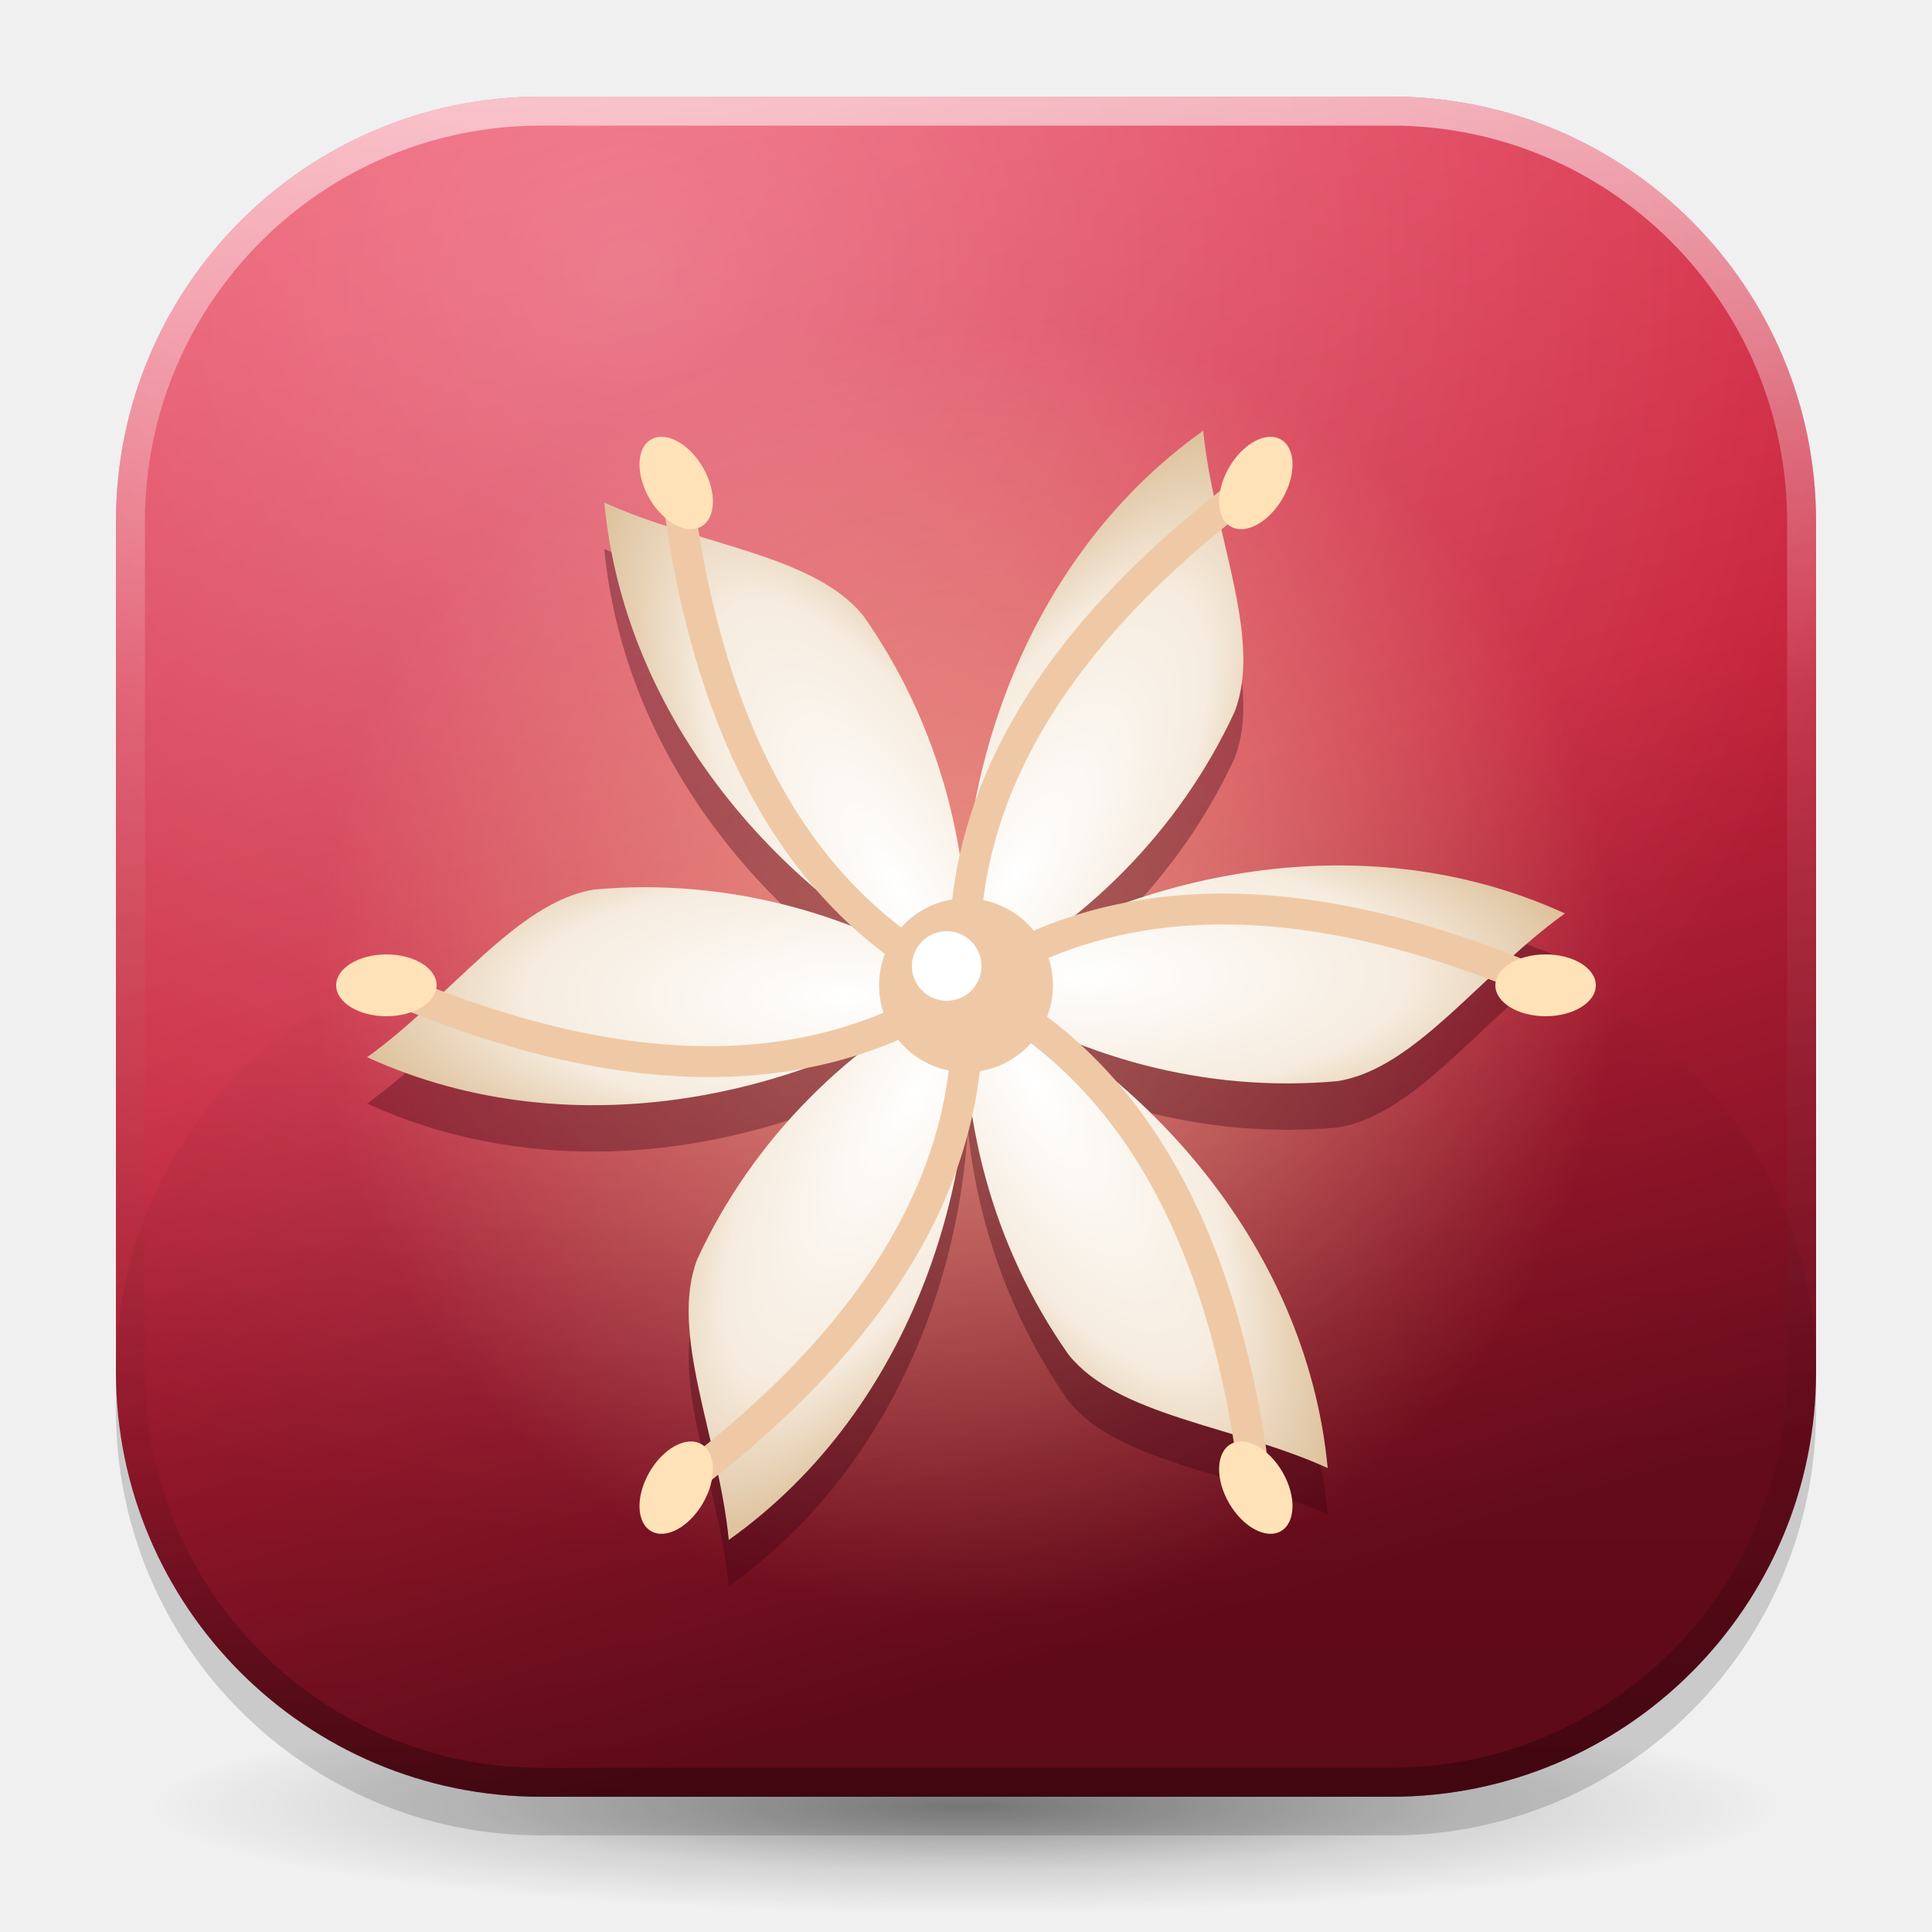
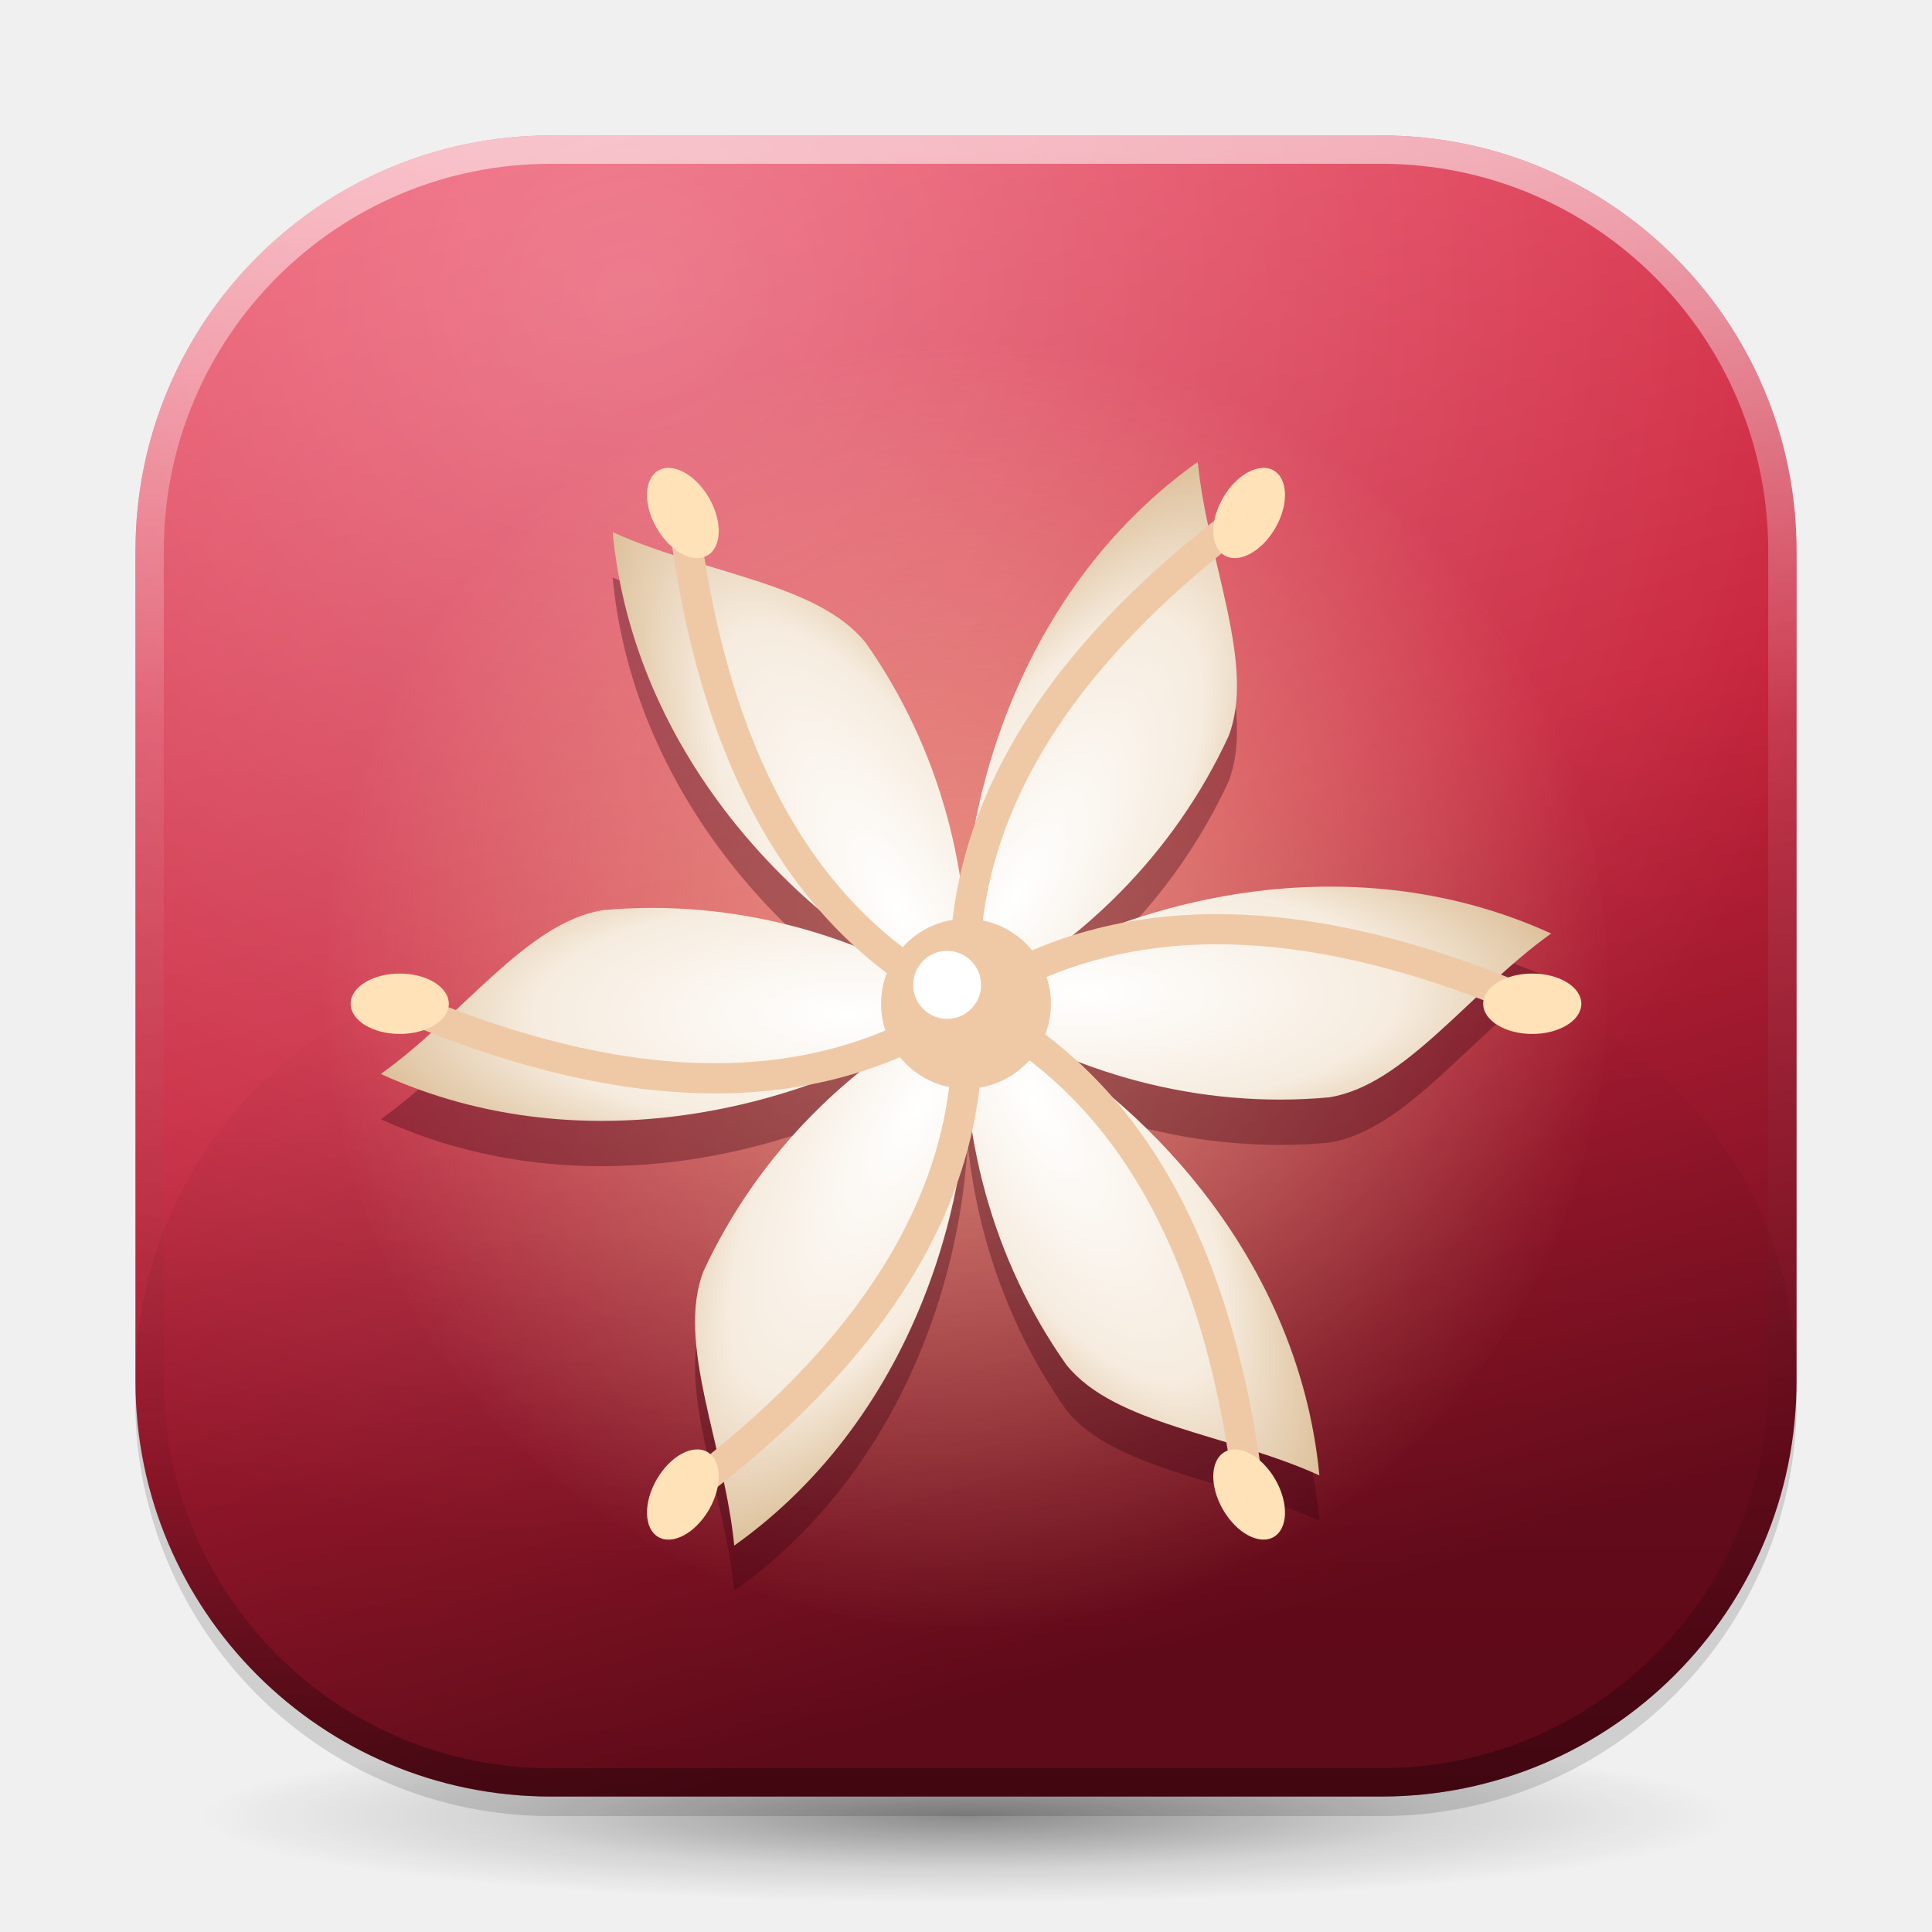
<svg xmlns="http://www.w3.org/2000/svg" viewBox="0 0 100 100" width="100" height="100">
  <defs>
    <radialGradient id="cs" cx="0.5" cy="0.5" r="0.5">
      <stop offset="0" stop-color="#000" stop-opacity="0.42" />
      <stop offset="0.6" stop-color="#000" stop-opacity="0.12" />
      <stop offset="1" stop-color="#000" stop-opacity="0" />
    </radialGradient>
    <linearGradient id="bd" x1="0" y1="0" x2="0.3" y2="1">
      <stop offset="0" stop-color="#ef4a63" />
      <stop offset="0.55" stop-color="#c8243c" />
      <stop offset="1" stop-color="#6e0c1d" />
    </linearGradient>
    <radialGradient id="gl" cx="0.3" cy="0.1" r="0.75">
      <stop offset="0" stop-color="#fff" stop-opacity="0.32" />
      <stop offset="1" stop-color="#fff" stop-opacity="0" />
    </radialGradient>
    <linearGradient id="rim" x1="0" y1="0" x2="0" y2="1">
      <stop offset="0" stop-color="#fff" stop-opacity="0.55" />
      <stop offset="0.35" stop-color="#fff" stop-opacity="0.1" />
      <stop offset="0.8" stop-color="#000" stop-opacity="0.05" />
      <stop offset="1" stop-color="#000" stop-opacity="0.3" />
    </linearGradient>
    <linearGradient id="fl" x1="0" y1="0" x2="0" y2="1">
      <stop offset="0" stop-color="#000" stop-opacity="0" />
      <stop offset="1" stop-color="#000" stop-opacity="0.16" />
    </linearGradient>
    <radialGradient id="pet" cx="0.2" cy="0.5" r="0.9">
      <stop offset="0" stop-color="#ffffff" />
      <stop offset="0.6" stop-color="#f6ecdf" />
      <stop offset="1" stop-color="#d9b98f" />
    </radialGradient>
    <radialGradient id="halo" cx="0.5" cy="0.5" r="0.5">
      <stop offset="0" stop-color="#ffd9a8" stop-opacity="0.55" />
      <stop offset="1" stop-color="#ffd9a8" stop-opacity="0" />
    </radialGradient>
  </defs>
-   <ellipse cx="50" cy="93.5" rx="42" ry="5.5" fill="url(#cs)" />
-   <rect x="6" y="7" width="88" height="88" rx="22" fill="#000" opacity=".16" />
-   <rect x="6" y="5" width="88" height="88" rx="22" fill="url(#bd)" />
-   <rect x="6" y="5" width="88" height="88" rx="22" fill="url(#gl)" />
-   <rect x="6" y="49" width="88" height="44" rx="22" fill="url(#fl)" />
-   <rect x="6.75" y="5.75" width="86.5" height="86.5" rx="21.25" fill="none" stroke="url(#rim)" stroke-width="1.5" />
-   <circle cx="50" cy="50" r="34" fill="url(#halo)" />
-   <path transform="translate(50 53.4) rotate(-60) scale(3.1)" fill="#3a0410" opacity="0.35" d="M0 0C2.5-1.8 6.5-2.8 10-1.2 8.6-.2 7.5 1.4 6.2 1.6 4 1.8 1.8 1.2 0 0z" />
-   <path transform="translate(50 53.4) rotate(0) scale(3.1)" fill="#3a0410" opacity="0.35" d="M0 0C2.5-1.8 6.5-2.8 10-1.2 8.6-.2 7.5 1.4 6.2 1.6 4 1.8 1.8 1.2 0 0z" />
-   <path transform="translate(50 53.4) rotate(60) scale(3.1)" fill="#3a0410" opacity="0.35" d="M0 0C2.5-1.8 6.5-2.8 10-1.2 8.6-.2 7.5 1.4 6.2 1.6 4 1.8 1.8 1.2 0 0z" />
-   <path transform="translate(50 53.4) rotate(120) scale(3.1)" fill="#3a0410" opacity="0.35" d="M0 0C2.5-1.8 6.5-2.8 10-1.2 8.6-.2 7.5 1.4 6.2 1.6 4 1.8 1.8 1.2 0 0z" />
-   <path transform="translate(50 53.4) rotate(180) scale(3.1)" fill="#3a0410" opacity="0.35" d="M0 0C2.5-1.8 6.5-2.8 10-1.2 8.6-.2 7.5 1.4 6.2 1.6 4 1.8 1.8 1.2 0 0z" />
-   <path transform="translate(50 53.4) rotate(240) scale(3.1)" fill="#3a0410" opacity="0.35" d="M0 0C2.5-1.8 6.5-2.8 10-1.2 8.6-.2 7.5 1.4 6.2 1.6 4 1.8 1.8 1.2 0 0z" />
-   <path transform="translate(50 51) rotate(-60) scale(3.1)" fill="url(#pet)" opacity="1" d="M0 0C2.5-1.8 6.5-2.8 10-1.2 8.6-.2 7.5 1.4 6.2 1.6 4 1.8 1.8 1.2 0 0z" />
-   <path transform="translate(50 51) rotate(0) scale(3.1)" fill="url(#pet)" opacity="1" d="M0 0C2.5-1.8 6.5-2.8 10-1.2 8.6-.2 7.5 1.4 6.2 1.6 4 1.8 1.8 1.2 0 0z" />
-   <path transform="translate(50 51) rotate(60) scale(3.1)" fill="url(#pet)" opacity="1" d="M0 0C2.5-1.8 6.5-2.8 10-1.2 8.6-.2 7.5 1.4 6.2 1.6 4 1.8 1.8 1.2 0 0z" />
-   <path transform="translate(50 51) rotate(120) scale(3.1)" fill="url(#pet)" opacity="1" d="M0 0C2.5-1.8 6.5-2.8 10-1.2 8.6-.2 7.5 1.4 6.2 1.6 4 1.8 1.8 1.2 0 0z" />
-   <path transform="translate(50 51) rotate(180) scale(3.1)" fill="url(#pet)" opacity="1" d="M0 0C2.5-1.8 6.5-2.8 10-1.2 8.6-.2 7.5 1.4 6.2 1.6 4 1.8 1.8 1.2 0 0z" />
-   <path transform="translate(50 51) rotate(240) scale(3.1)" fill="url(#pet)" opacity="1" d="M0 0C2.5-1.8 6.5-2.8 10-1.2 8.6-.2 7.5 1.4 6.2 1.6 4 1.8 1.8 1.2 0 0z" />
-   <path d="M50 51Q48.9 37.0 65.0 25.0" stroke="#efc9a6" stroke-width="1.6" fill="none" stroke-linecap="round" />
-   <ellipse cx="65.0" cy="25.0" rx="2.6" ry="1.6" fill="#ffe2b8" transform="rotate(-60 65.0 25.0)" />
-   <path d="M50 51Q61.6 43.1 80.0 51.0" stroke="#efc9a6" stroke-width="1.6" fill="none" stroke-linecap="round" />
-   <ellipse cx="80.0" cy="51.0" rx="2.6" ry="1.6" fill="#ffe2b8" transform="rotate(0 80.0 51.0)" />
-   <path d="M50 51Q62.6 57.1 65.0 77.0" stroke="#efc9a6" stroke-width="1.6" fill="none" stroke-linecap="round" />
-   <ellipse cx="65.0" cy="77.0" rx="2.6" ry="1.6" fill="#ffe2b8" transform="rotate(60 65.0 77.0)" />
-   <path d="M50 51Q51.1 65.0 35.0 77.0" stroke="#efc9a6" stroke-width="1.6" fill="none" stroke-linecap="round" />
-   <ellipse cx="35.0" cy="77.0" rx="2.6" ry="1.6" fill="#ffe2b8" transform="rotate(120 35.0 77.0)" />
-   <path d="M50 51Q38.4 58.9 20.0 51.0" stroke="#efc9a6" stroke-width="1.6" fill="none" stroke-linecap="round" />
-   <ellipse cx="20.0" cy="51.0" rx="2.6" ry="1.6" fill="#ffe2b8" transform="rotate(180 20.0 51.0)" />
-   <path d="M50 51Q37.4 44.9 35.0 25.0" stroke="#efc9a6" stroke-width="1.6" fill="none" stroke-linecap="round" />
-   <ellipse cx="35.0" cy="25.0" rx="2.6" ry="1.6" fill="#ffe2b8" transform="rotate(240 35.0 25.0)" />
-   <circle cx="50" cy="51" r="4.5" fill="#efc9a6" />
-   <circle cx="49" cy="50" r="1.8" fill="#fff" />
+   <ellipse cx="50" cy="94" rx="40" ry="4.5" fill="url(#cs)" />
+   <rect x="7" y="8" width="86" height="86" rx="21.5" fill="#000" opacity=".14" />
+   <g transform="translate(50 50) scale(.977) translate(-50 -49)">
+     <rect x="6" y="5" width="88" height="88" rx="22" fill="url(#bd)" />
+     <rect x="6" y="5" width="88" height="88" rx="22" fill="url(#gl)" />
+     <rect x="6" y="49" width="88" height="44" rx="22" fill="url(#fl)" />
+     <rect x="6.75" y="5.75" width="86.5" height="86.5" rx="21.25" fill="none" stroke="url(#rim)" stroke-width="1.5" />
+     <circle cx="50" cy="50" r="34" fill="url(#halo)" />
+     <path transform="translate(50 53.4) rotate(-60) scale(3.1)" fill="#3a0410" opacity="0.35" d="M0 0C2.5-1.8 6.5-2.8 10-1.2 8.6-.2 7.5 1.4 6.2 1.6 4 1.8 1.8 1.2 0 0z" />
+     <path transform="translate(50 53.4) rotate(0) scale(3.1)" fill="#3a0410" opacity="0.35" d="M0 0C2.5-1.8 6.5-2.8 10-1.2 8.6-.2 7.5 1.4 6.2 1.6 4 1.8 1.8 1.2 0 0z" />
+     <path transform="translate(50 53.4) rotate(60) scale(3.1)" fill="#3a0410" opacity="0.35" d="M0 0C2.5-1.8 6.5-2.8 10-1.2 8.6-.2 7.5 1.4 6.2 1.6 4 1.8 1.8 1.2 0 0z" />
+     <path transform="translate(50 53.4) rotate(120) scale(3.1)" fill="#3a0410" opacity="0.35" d="M0 0C2.5-1.8 6.5-2.8 10-1.2 8.6-.2 7.5 1.4 6.2 1.6 4 1.8 1.8 1.2 0 0z" />
+     <path transform="translate(50 53.4) rotate(180) scale(3.1)" fill="#3a0410" opacity="0.35" d="M0 0C2.5-1.8 6.5-2.8 10-1.2 8.6-.2 7.5 1.4 6.2 1.6 4 1.8 1.8 1.2 0 0z" />
+     <path transform="translate(50 53.4) rotate(240) scale(3.1)" fill="#3a0410" opacity="0.35" d="M0 0C2.5-1.8 6.5-2.8 10-1.2 8.6-.2 7.5 1.4 6.2 1.6 4 1.8 1.8 1.2 0 0z" />
+     <path transform="translate(50 51) rotate(-60) scale(3.1)" fill="url(#pet)" opacity="1" d="M0 0C2.5-1.8 6.5-2.8 10-1.2 8.6-.2 7.5 1.4 6.2 1.6 4 1.8 1.8 1.2 0 0z" />
+     <path transform="translate(50 51) rotate(0) scale(3.1)" fill="url(#pet)" opacity="1" d="M0 0C2.5-1.8 6.5-2.8 10-1.2 8.6-.2 7.5 1.4 6.2 1.6 4 1.8 1.8 1.2 0 0z" />
+     <path transform="translate(50 51) rotate(60) scale(3.1)" fill="url(#pet)" opacity="1" d="M0 0C2.5-1.8 6.5-2.8 10-1.2 8.6-.2 7.5 1.4 6.2 1.6 4 1.8 1.8 1.2 0 0z" />
+     <path transform="translate(50 51) rotate(120) scale(3.1)" fill="url(#pet)" opacity="1" d="M0 0C2.5-1.8 6.5-2.8 10-1.2 8.6-.2 7.5 1.4 6.2 1.6 4 1.8 1.8 1.2 0 0z" />
+     <path transform="translate(50 51) rotate(180) scale(3.1)" fill="url(#pet)" opacity="1" d="M0 0C2.5-1.8 6.5-2.8 10-1.2 8.6-.2 7.5 1.4 6.2 1.6 4 1.8 1.8 1.2 0 0z" />
+     <path transform="translate(50 51) rotate(240) scale(3.1)" fill="url(#pet)" opacity="1" d="M0 0C2.5-1.8 6.5-2.8 10-1.2 8.6-.2 7.5 1.4 6.2 1.6 4 1.8 1.8 1.2 0 0z" />
+     <path d="M50 51Q48.9 37.0 65.0 25.0" stroke="#efc9a6" stroke-width="1.6" fill="none" stroke-linecap="round" />
+     <ellipse cx="65.0" cy="25.0" rx="2.6" ry="1.6" fill="#ffe2b8" transform="rotate(-60 65.0 25.0)" />
+     <path d="M50 51Q61.6 43.1 80.0 51.0" stroke="#efc9a6" stroke-width="1.6" fill="none" stroke-linecap="round" />
+     <ellipse cx="80.0" cy="51.0" rx="2.6" ry="1.6" fill="#ffe2b8" transform="rotate(0 80.0 51.0)" />
+     <path d="M50 51Q62.6 57.1 65.0 77.0" stroke="#efc9a6" stroke-width="1.6" fill="none" stroke-linecap="round" />
+     <ellipse cx="65.0" cy="77.0" rx="2.6" ry="1.6" fill="#ffe2b8" transform="rotate(60 65.0 77.0)" />
+     <path d="M50 51Q51.1 65.0 35.0 77.0" stroke="#efc9a6" stroke-width="1.6" fill="none" stroke-linecap="round" />
+     <ellipse cx="35.0" cy="77.0" rx="2.6" ry="1.6" fill="#ffe2b8" transform="rotate(120 35.0 77.0)" />
+     <path d="M50 51Q38.4 58.9 20.0 51.0" stroke="#efc9a6" stroke-width="1.6" fill="none" stroke-linecap="round" />
+     <ellipse cx="20.0" cy="51.0" rx="2.6" ry="1.6" fill="#ffe2b8" transform="rotate(180 20.0 51.0)" />
+     <path d="M50 51Q37.4 44.9 35.0 25.0" stroke="#efc9a6" stroke-width="1.6" fill="none" stroke-linecap="round" />
+     <ellipse cx="35.0" cy="25.0" rx="2.6" ry="1.6" fill="#ffe2b8" transform="rotate(240 35.0 25.0)" />
+     <circle cx="50" cy="51" r="4.5" fill="#efc9a6" />
+     <circle cx="49" cy="50" r="1.8" fill="#fff" />
+   </g>
</svg>
